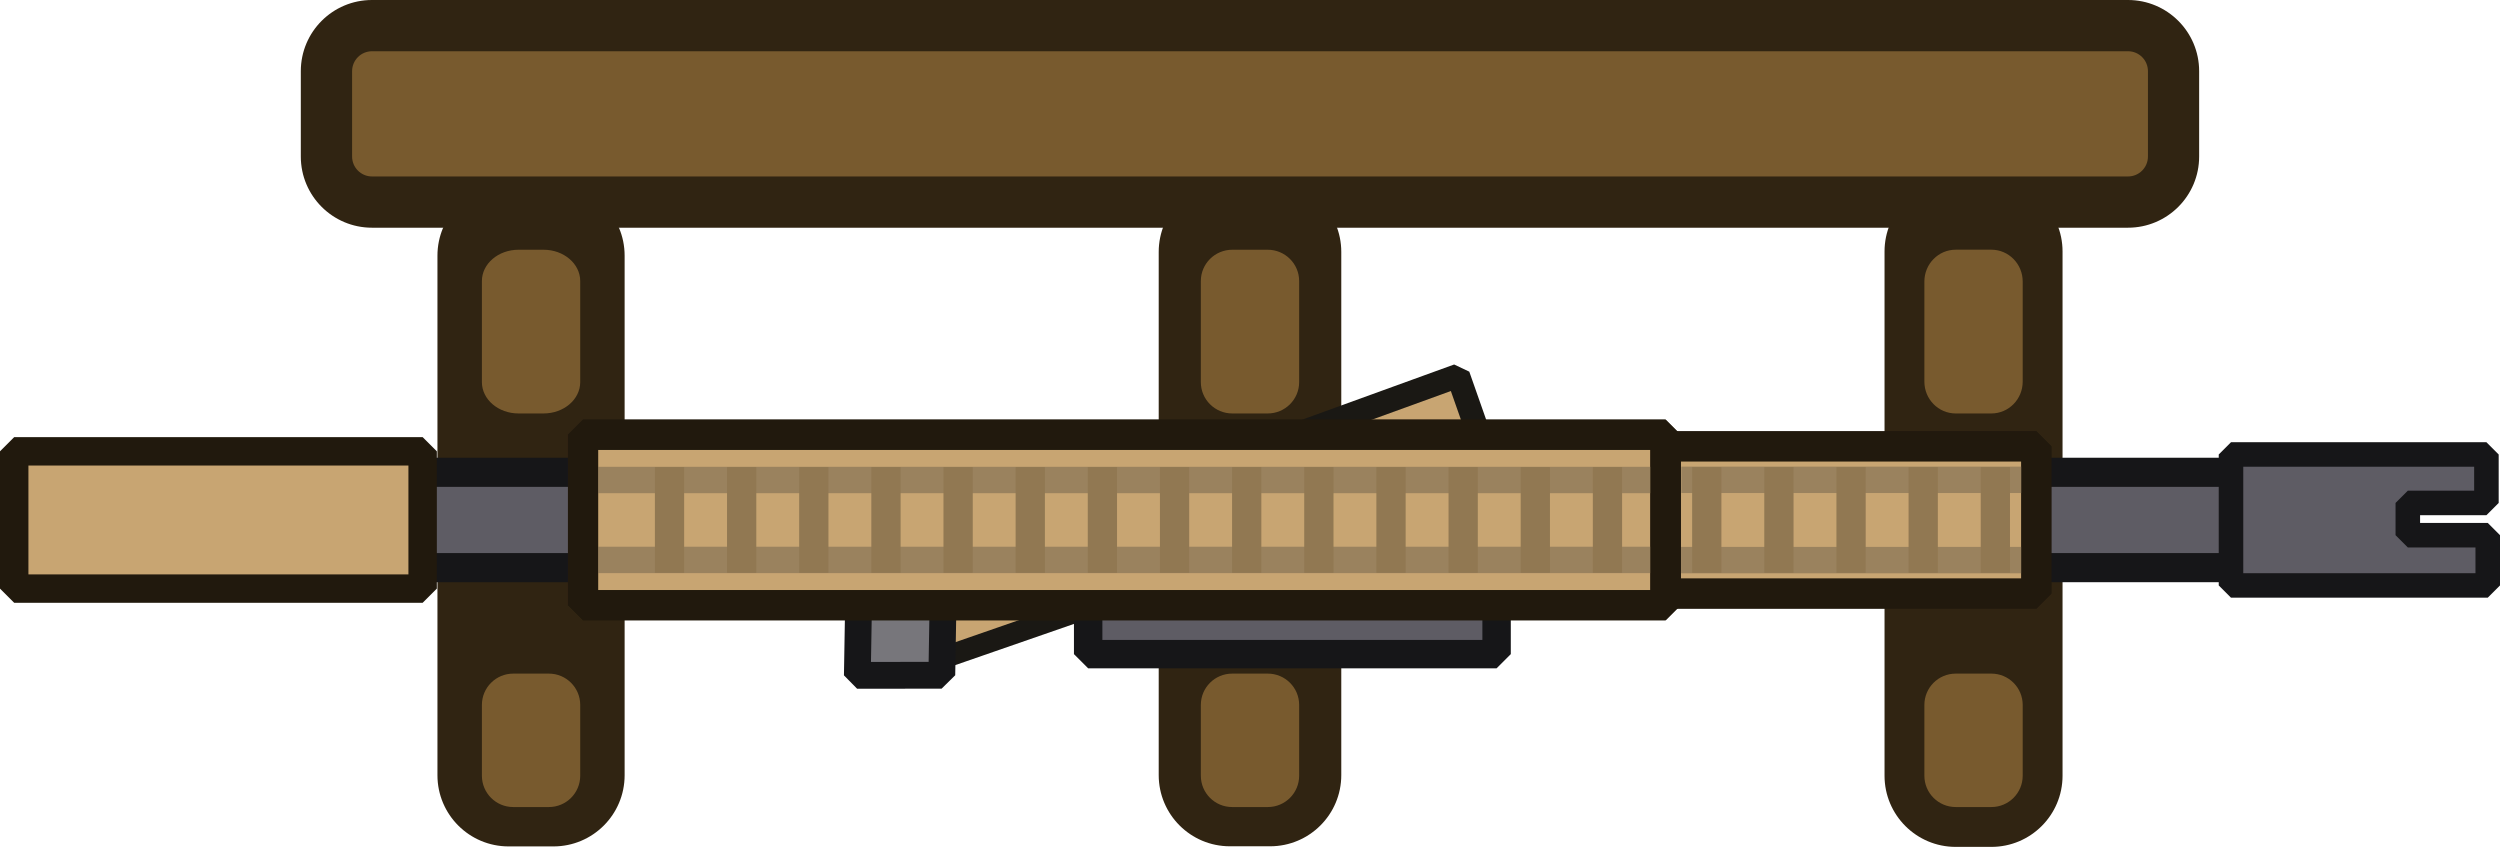
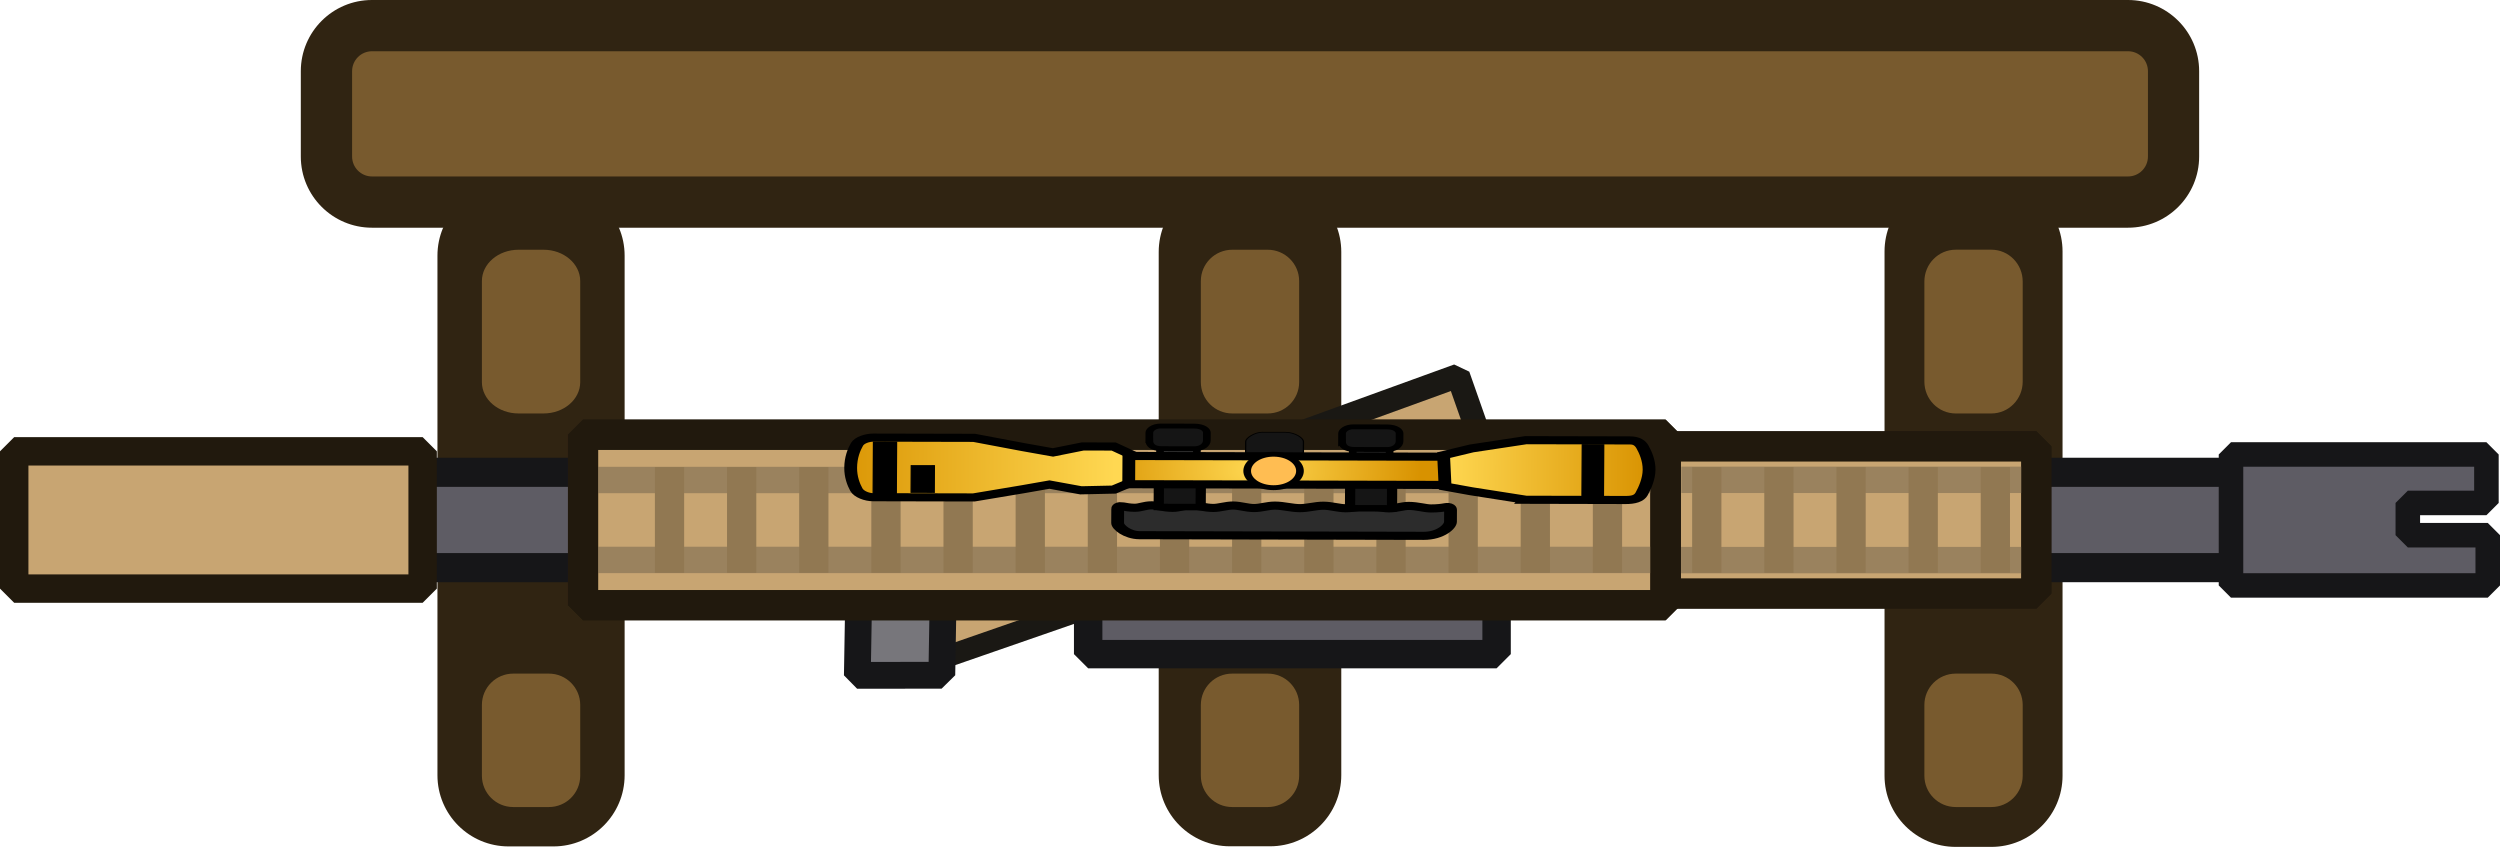
<svg xmlns="http://www.w3.org/2000/svg" width="219.595" height="74.389" viewBox="0 0 58.101 19.682" version="1.1" id="svg29172">
-   <defs id="defs29169" />
+   <defs id="defs29169">
+     <linearGradient x1="149.887" y1="179.127" x2="206.2" y2="179.127" gradientUnits="userSpaceOnUse" id="color-1">
+       <stop offset="0" stop-color="#d89200" id="stop2" />
+       <stop offset="1" stop-color="#ffd852" id="stop4" />
+     </linearGradient>
+     <radialGradient cx="233.498" cy="179.549" r="32.528" gradientUnits="userSpaceOnUse" id="color-2">
+       <stop offset="0" stop-color="#ffd852" id="stop7" />
+       <stop offset="1" stop-color="#d89200" id="stop9" />
+     </radialGradient>
+     <linearGradient x1="270.294" y1="179.449" x2="310.868" y2="179.449" gradientUnits="userSpaceOnUse" id="color-3">
+       <stop offset="0" stop-color="#ffd852" id="stop12" />
+       <stop offset="1" stop-color="#d89200" id="stop14" />
+     </linearGradient>
+   </defs>
  <g id="layer1">
    <rect style="display:inline;fill:#302412;fill-opacity:1;stroke-width:0.057" id="rect557-2-9-3" width="44.118" height="5.292" x="-51.109" y="-5.292" rx="1.654" ry="1.654" transform="scale(-1)" />
    <g id="g1201" transform="translate(5.46138)">
      <rect style="display:inline;fill:#302412;fill-opacity:1;stroke-width:0.158" id="rect1020-2-7-3-2-1" width="4.137" height="15.491" x="-42.473" y="-19.682" rx="1.654" ry="1.654" transform="scale(-1)" />
      <rect style="display:inline;fill:#785a2e;fill-opacity:1;stroke-width:0.053" id="rect1020-2-7-3-8" width="2.285" height="3.101" x="-41.547" y="-18.756" rx="0.728" ry="0.728" transform="scale(-1)" />
      <rect style="display:inline;fill:#785a2e;fill-opacity:1;stroke-width:0.058" id="rect1020-2-7-3-8-5" width="2.285" height="3.806" x="-41.547" y="-9.609" rx="0.728" ry="0.74" transform="scale(-1)" />
    </g>
    <g id="g1206" transform="translate(7.498902)">
      <rect style="display:inline;fill:#302412;fill-opacity:1;stroke-width:0.16" id="rect1020-2-7-3-2-1-1" width="4.243" height="15.467" x="-23.673" y="-19.668" rx="1.654" ry="1.654" transform="scale(-1)" />
      <rect style="display:inline;fill:#785a2e;fill-opacity:1;stroke-width:0.053" id="rect1020-2-7-3-8-2-0" width="2.285" height="3.101" x="-22.694" y="-18.756" rx="0.728" ry="0.728" transform="scale(-1)" />
      <rect style="display:inline;fill:#785a2e;fill-opacity:1;stroke-width:0.058" id="rect1020-2-7-3-8-5-4-0" width="2.285" height="3.805" x="-22.694" y="-9.609" rx="0.731" ry="0.728" transform="scale(-1)" />
    </g>
    <rect style="display:inline;fill:#785a2e;fill-opacity:1;stroke-width:0.059" id="rect1018-7-2-6" width="41.736" height="2.91" x="-49.919" y="-4.101" rx="0.463" ry="0.463" transform="scale(-1)" />
    <g id="g1211" transform="translate(8.809498)">
      <rect style="display:inline;fill:#302412;fill-opacity:1;stroke-width:0.162" id="rect1020-2-7-3-2" width="4.35" height="15.384" x="-5.707" y="-19.671" rx="1.654" ry="1.654" transform="scale(-1)" />
      <rect style="display:inline;fill:#785a2e;fill-opacity:1;stroke-width:0.058" id="rect1020-2-7-3-8-5-4" width="2.285" height="3.805" x="-4.675" y="-9.609" rx="0.852" ry="0.728" transform="scale(-1)" />
      <rect style="display:inline;fill:#785a2e;fill-opacity:1;stroke-width:0.053" id="rect1020-2-7-3-8-2-0-3" width="2.285" height="3.101" x="-4.675" y="-18.756" rx="0.728" ry="0.728" transform="scale(-1)" />
    </g>
    <g id="g905" transform="matrix(0.2645833,0,0,0.2645833,0,8.470905)">
      <g id="g897">
        <rect style="fill:#5e5c64;fill-opacity:1;stroke:#161618;stroke-width:2.556;stroke-linejoin:bevel;stroke-dasharray:none;stroke-opacity:1" id="rect11263-9" width="190.531" height="8.375" x="16.352" y="9.469" />
        <path id="rect11263-9-6" style="fill:#5e5c64;fill-opacity:1;stroke:#161618;stroke-width:2.155;stroke-linejoin:bevel;stroke-dasharray:none;stroke-opacity:1" d="M 195.966,7.905 V 19.407 h 22.551 v -4.414 h -7.02 v -2.832 h 6.904 V 7.905 Z" />
        <rect style="fill:#c8a572;fill-opacity:1;stroke:#21190d;stroke-width:2.497;stroke-linejoin:bevel;stroke-dasharray:none;stroke-opacity:1" id="rect11263" width="35.875" height="12.058" x="1.248" y="7.627" />
        <rect style="fill:#c8a572;fill-opacity:1;stroke:#1a1814;stroke-width:1.9;stroke-linejoin:bevel;stroke-dasharray:none;stroke-opacity:1" id="rect11263-5" width="18.333" height="6.393" x="69.193" y="45.138" transform="matrix(0.9447039,-0.3279247,0.301872,0.9533485,0,0)" />
        <rect style="fill:#77767b;fill-opacity:1;stroke:#161618;stroke-width:2.355;stroke-linejoin:bevel;stroke-dasharray:none;stroke-opacity:1" id="rect11263-5-6" width="7.419" height="6.832" x="75.77" y="20.543" transform="matrix(0.9999996,-8.8035193e-4,-0.01689234,0.9998573,0,0)" />
        <rect style="fill:#c8a572;fill-opacity:1;stroke:#1a1814;stroke-width:2.092;stroke-linejoin:bevel;stroke-dasharray:none;stroke-opacity:1" id="rect11263-1" width="15.582" height="5.313" x="104.929" y="44.619" transform="matrix(0.9400207,-0.3411174,0.3315374,0.9434421,0,0)" />
        <rect style="fill:#5e5c64;fill-opacity:1;stroke:#161618;stroke-width:2.497;stroke-linejoin:bevel;stroke-dasharray:none;stroke-opacity:1" id="rect11263-7" width="35.875" height="12.058" x="95.582" y="13.382" />
        <rect style="fill:#c8a572;fill-opacity:1;stroke:#21190d;stroke-width:2.649;stroke-linejoin:bevel;stroke-dasharray:none;stroke-opacity:1" id="rect11263-8" width="95.09" height="14.977" x="51.212" y="6.168" />
        <rect style="fill:#c8a572;fill-opacity:1;stroke:#21190d;stroke-width:2.64;stroke-linejoin:bevel;stroke-dasharray:none;stroke-opacity:1" id="rect11263-8-6" width="32.549" height="12.937" x="146.319" y="7.188" />
        <g id="g1" transform="translate(-0.7563821,-0.4834114)">
          <rect style="fill:#9a825e;fill-opacity:1;stroke:none;stroke-width:2.167;stroke-linejoin:bevel;stroke-dasharray:none;stroke-opacity:1" id="rect25092" width="92.474" height="2.32" x="53.256" y="16.49" />
          <rect style="fill:#9a825e;fill-opacity:1;stroke:none;stroke-width:2.167;stroke-linejoin:bevel;stroke-dasharray:none;stroke-opacity:1" id="rect25092-7" width="92.474" height="2.32" x="53.274" y="9.47" />
        </g>
        <g id="g2" transform="translate(-0.7563821,-0.4277635)">
          <rect style="fill:#9a825e;fill-opacity:1;stroke:none;stroke-width:1.232;stroke-linejoin:bevel;stroke-dasharray:none;stroke-opacity:1" id="rect25092-7-4" width="29.891" height="2.32" x="148.44" y="9.399" />
          <rect style="fill:#9a825e;fill-opacity:1;stroke:none;stroke-width:1.232;stroke-linejoin:bevel;stroke-dasharray:none;stroke-opacity:1" id="rect25092-7-4-6" width="29.891" height="2.32" x="148.415" y="16.449" />
        </g>
        <rect style="fill:none;fill-opacity:1;stroke:#21190d;stroke-width:2.64;stroke-linejoin:bevel;stroke-dasharray:none;stroke-opacity:1" id="rect5" width="32.549" height="12.937" x="146.319" y="7.188" />
        <g id="g4">
          <rect style="fill:#917852;fill-opacity:1;stroke:none;stroke-width:2.393;stroke-linejoin:bevel;stroke-dasharray:none;stroke-opacity:1" id="rect29604" width="2.571" height="9.289" x="57.523" y="9.012" />
          <rect style="fill:#917852;fill-opacity:1;stroke:none;stroke-width:2.393;stroke-linejoin:bevel;stroke-dasharray:none;stroke-opacity:1" id="rect29604-8" width="2.571" height="9.289" x="63.861" y="9.012" />
          <rect style="fill:#917852;fill-opacity:1;stroke:none;stroke-width:2.393;stroke-linejoin:bevel;stroke-dasharray:none;stroke-opacity:1" id="rect29604-8-5" width="2.571" height="9.289" x="70.198" y="9.012" />
          <rect style="fill:#917852;fill-opacity:1;stroke:none;stroke-width:2.393;stroke-linejoin:bevel;stroke-dasharray:none;stroke-opacity:1" id="rect29604-8-5-9" width="2.571" height="9.289" x="76.536" y="9.012" />
          <rect style="fill:#917852;fill-opacity:1;stroke:none;stroke-width:2.393;stroke-linejoin:bevel;stroke-dasharray:none;stroke-opacity:1" id="rect29604-4" width="2.571" height="9.289" x="82.873" y="9.012" />
          <rect style="fill:#917852;fill-opacity:1;stroke:none;stroke-width:2.393;stroke-linejoin:bevel;stroke-dasharray:none;stroke-opacity:1" id="rect29604-8-3" width="2.571" height="9.289" x="89.211" y="9.012" />
          <rect style="fill:#917852;fill-opacity:1;stroke:none;stroke-width:2.393;stroke-linejoin:bevel;stroke-dasharray:none;stroke-opacity:1" id="rect29604-8-5-90" width="2.571" height="9.289" x="95.548" y="9.012" />
          <rect style="fill:#917852;fill-opacity:1;stroke:none;stroke-width:2.393;stroke-linejoin:bevel;stroke-dasharray:none;stroke-opacity:1" id="rect29604-8-5-9-5" width="2.571" height="9.289" x="101.886" y="9.012" />
          <rect style="fill:#917852;fill-opacity:1;stroke:none;stroke-width:2.393;stroke-linejoin:bevel;stroke-dasharray:none;stroke-opacity:1" id="rect29604-4-6" width="2.571" height="9.289" x="108.223" y="9.012" />
          <rect style="fill:#917852;fill-opacity:1;stroke:none;stroke-width:2.393;stroke-linejoin:bevel;stroke-dasharray:none;stroke-opacity:1" id="rect29604-8-3-3" width="2.571" height="9.289" x="114.561" y="9.012" />
          <rect style="fill:#917852;fill-opacity:1;stroke:none;stroke-width:2.393;stroke-linejoin:bevel;stroke-dasharray:none;stroke-opacity:1" id="rect29604-8-5-90-6" width="2.571" height="9.289" x="120.898" y="9.012" />
          <rect style="fill:#917852;fill-opacity:1;stroke:none;stroke-width:2.393;stroke-linejoin:bevel;stroke-dasharray:none;stroke-opacity:1" id="rect29604-8-5-9-5-3" width="2.571" height="9.289" x="127.236" y="9.012" />
          <rect style="fill:#917852;fill-opacity:1;stroke:none;stroke-width:2.393;stroke-linejoin:bevel;stroke-dasharray:none;stroke-opacity:1" id="rect29604-8-3-3-0" width="2.571" height="9.289" x="133.573" y="9.012" />
          <rect style="fill:#917852;fill-opacity:1;stroke:none;stroke-width:2.393;stroke-linejoin:bevel;stroke-dasharray:none;stroke-opacity:1" id="rect29604-8-5-90-6-8" width="2.571" height="9.289" x="139.91" y="9.012" />
        </g>
        <g id="g3" transform="translate(0.03086543)">
          <rect style="fill:#917852;fill-opacity:1;stroke:none;stroke-width:2.393;stroke-linejoin:bevel;stroke-dasharray:none;stroke-opacity:1" id="rect29604-8-3-3-4" width="2.571" height="9.289" x="148.603" y="9.012" />
          <rect style="fill:#917852;fill-opacity:1;stroke:none;stroke-width:2.393;stroke-linejoin:bevel;stroke-dasharray:none;stroke-opacity:1" id="rect29604-8-5-90-6-3" width="2.571" height="9.289" x="154.94" y="9.012" />
          <rect style="fill:#917852;fill-opacity:1;stroke:none;stroke-width:2.393;stroke-linejoin:bevel;stroke-dasharray:none;stroke-opacity:1" id="rect29604-8-5-9-5-3-8" width="2.571" height="9.289" x="161.277" y="9.012" />
          <rect style="fill:#917852;fill-opacity:1;stroke:none;stroke-width:2.393;stroke-linejoin:bevel;stroke-dasharray:none;stroke-opacity:1" id="rect29604-8-3-3-0-4" width="2.571" height="9.289" x="167.614" y="9.012" />
          <rect style="fill:#917852;fill-opacity:1;stroke:none;stroke-width:2.393;stroke-linejoin:bevel;stroke-dasharray:none;stroke-opacity:1" id="rect29604-8-5-90-6-8-0" width="2.571" height="9.289" x="173.951" y="9.012" />
        </g>
        <rect style="fill:none;fill-opacity:1;stroke:#21190d;stroke-width:2.649;stroke-linejoin:bevel;stroke-dasharray:none;stroke-opacity:1" id="rect4" width="95.09" height="14.977" x="51.212" y="6.168" />
      </g>
    </g>
+     <g transform="matrix(0.1190568,2.745473e-4,-4.3323815e-4,0.07544747,1.444988,-2.695451)" id="g53">
+       <g data-paper-data="{&quot;isPaintingLayer&quot;:true}" fill-rule="nonzero" stroke="#000000" stroke-linecap="butt" stroke-linejoin="miter" stroke-miterlimit="10" stroke-dasharray="none" stroke-dashoffset="0" style="mix-blend-mode:normal" id="g51">
+         <path d="m 252.562,178.309 v -5.827 h 7.191 v 5.827 z" fill="#313131" stroke-width="1.5" id="path19" />
+         <path d="m 250.452,170.795 c 0,-0.95 0,-1.94 0,-2.493 0,-0.823 0.813,-2.025 2.216,-2.025 0.978,0 4.803,0 6.475,0 1.87,0 2.537,1.201 2.537,2.025 0,0.483 0,1.57 0,2.402 0,1.387 -0.991,2.546 -2.434,2.546 -0.944,0 -4.821,0 -6.342,0 -1.812,0 -2.451,-1.193 -2.451,-2.456 z" fill="#151515" stroke-width="1.5" id="path21" />
+         <path d="m 214.942,178.202 v -5.827 h 7.191 v 5.827 z" fill="#313131" stroke-width="1.5" id="path23" />
+         <path d="m 212.833,170.688 c 0,-0.95 0,-1.94 0,-2.493 0,-0.823 0.813,-2.025 2.216,-2.025 0.978,0 4.803,0 6.475,0 1.87,0 2.537,1.201 2.537,2.025 0,0.483 0,1.57 0,2.402 0,1.387 -0.991,2.546 -2.434,2.546 -0.944,0 -4.821,0 -6.342,0 -1.812,0 -2.451,-1.193 -2.451,-2.456 z" fill="#151515" stroke-width="1.5" id="path25" />
+         <path d="m 206.741,191.76 c 0,-0.684 0.339,-1.002 0.861,-0.831 0.641,0.209 1.559,0.443 2.465,0.443 1.131,0 1.974,-0.767 3.325,-0.767 0.996,0 2.391,0.767 4.093,0.767 1.078,0 2.28,-0.767 3.581,-0.767 1.425,0 2.714,0.767 4.349,0.767 1.153,0 2.606,-0.767 3.837,-0.767 1.329,0 2.698,0.767 4.093,0.767 1.344,0 2.712,-0.767 4.093,-0.767 1.61,0 3.236,0.767 4.86,0.767 1.542,0 3.083,-0.767 4.604,-0.767 1.472,0 2.926,0.767 4.349,0.767 1.581,0 3.123,-0.767 4.604,-0.767 1.246,0 2.566,0.767 3.837,0.767 1.392,0 2.725,-0.767 3.837,-0.767 1.699,0 3.155,0.767 4.349,0.767 1.31,0 2.303,-0.212 2.95,-0.413 0.584,-0.182 0.887,0.182 0.887,0.926 0,1.095 0,2.64 0,3.578 0,1.49 -1.978,4.351 -5.226,4.351 -13.442,0 -48.637,0 -55.472,0 -2.252,0 -4.274,-2.39 -4.274,-3.759 0,0 -3e-5,-3.038 -3e-5,-4.294 z" fill="#2c2c2c" stroke-width="2.5" id="path27" />
+         <g id="g49">
+           <path d="m 252.095,191.371 v -12.297 h 8.186 v 12.297 z" fill="#151515" stroke-width="2" id="path29" />
+           <path d="m 214.748,191.115 v -12.297 h 8.186 v 12.297 z" fill="#151515" stroke-width="2" id="path31" />
+           <path d="m 231.651,178 c 0,0 0,-5.243 0,-7.085 0,-1.179 1.812,-2.899 3.221,-2.899 0.982,0 2.83,0 4.509,0 1.878,0 3.543,1.72 3.543,2.899 0,1.843 0,7.085 0,7.085 z" fill="#151515" stroke-width="0.25" id="path33" />
+           <path d="m 155.702,185.974 c -0.558,-1.582 -1.132,-3.894 -1.132,-6.704 0,-3.186 0.628,-5.643 1.208,-7.233 0.497,-1.363 2.068,-2.088 3.173,-2.088 3.296,0 19.686,0 19.686,0 l 9.616,2.825 5.792,1.605 5.802,-1.854 6.048,-0.002 3.567,2.578 -0.104,8.438 -3.391,2.248 -6.426,0.246 -6.149,-1.747 -5.139,1.443 -9.616,2.576 c 0,0 -16.367,-1e-5 -19.67,-1e-5 -1.112,0 -2.74,-0.842 -3.265,-2.332 z" fill="url(#color-1)" stroke-width="2.5" id="path35" style="fill:url(#color-1)" />
+           <path d="m 208.864,184.119 v -8.695 c 0,0 0.185,0 3.583,0 9.909,0 58.211,0 58.211,0 v 8.695 z" fill="url(#color-2)" stroke-width="2.5" id="path37" style="fill:url(#color-2)" />
+           <path d="m 286.358,188.628 -10.595,-2.576 -5.139,-1.443 -0.332,-9.659 5.47,-2.102 10.595,-2.576 c 0,0 17.299,0 20.279,0 1.312,0 2.025,0.771 2.474,2.004 0.607,1.664 1.314,4.203 1.314,6.995 0,2.825 -0.804,5.681 -1.433,7.482 -0.492,1.409 -1.601,1.876 -3.093,1.876 -3.359,-1e-5 -19.541,-8e-5 -19.541,-8e-5 z" data-paper-data="{&quot;index&quot;:null}" fill="url(#color-3)" stroke-width="2.5" id="path39" style="fill:url(#color-3)" />
+           <path d="m 297.355,188.042 v -16.459 h 4.187 v 16.459 z" fill="#000000" stroke-width="0.25" id="path41" />
+           <path d="m 166.398,186.814 v -8.3 h 4.509 v 8.3 z" fill="#000000" stroke-width="0.25" id="path43" />
+           <path d="m 158.991,187.32 v -16.059 h 4.509 v 16.059 z" fill="#000000" stroke-width="0.25" id="path45" />
+           <path d="m 231.973,179.932 c 0,-2.846 2.307,-5.153 5.153,-5.153 2.846,0 5.153,2.307 5.153,5.153 0,2.846 -2.307,5.153 -5.153,5.153 -2.846,0 -5.153,-2.307 -5.153,-5.153 z" fill="#ffbd52" stroke-width="1.5" id="path47" />
+         </g>
+       </g>
+     </g>
  </g>
</svg>
